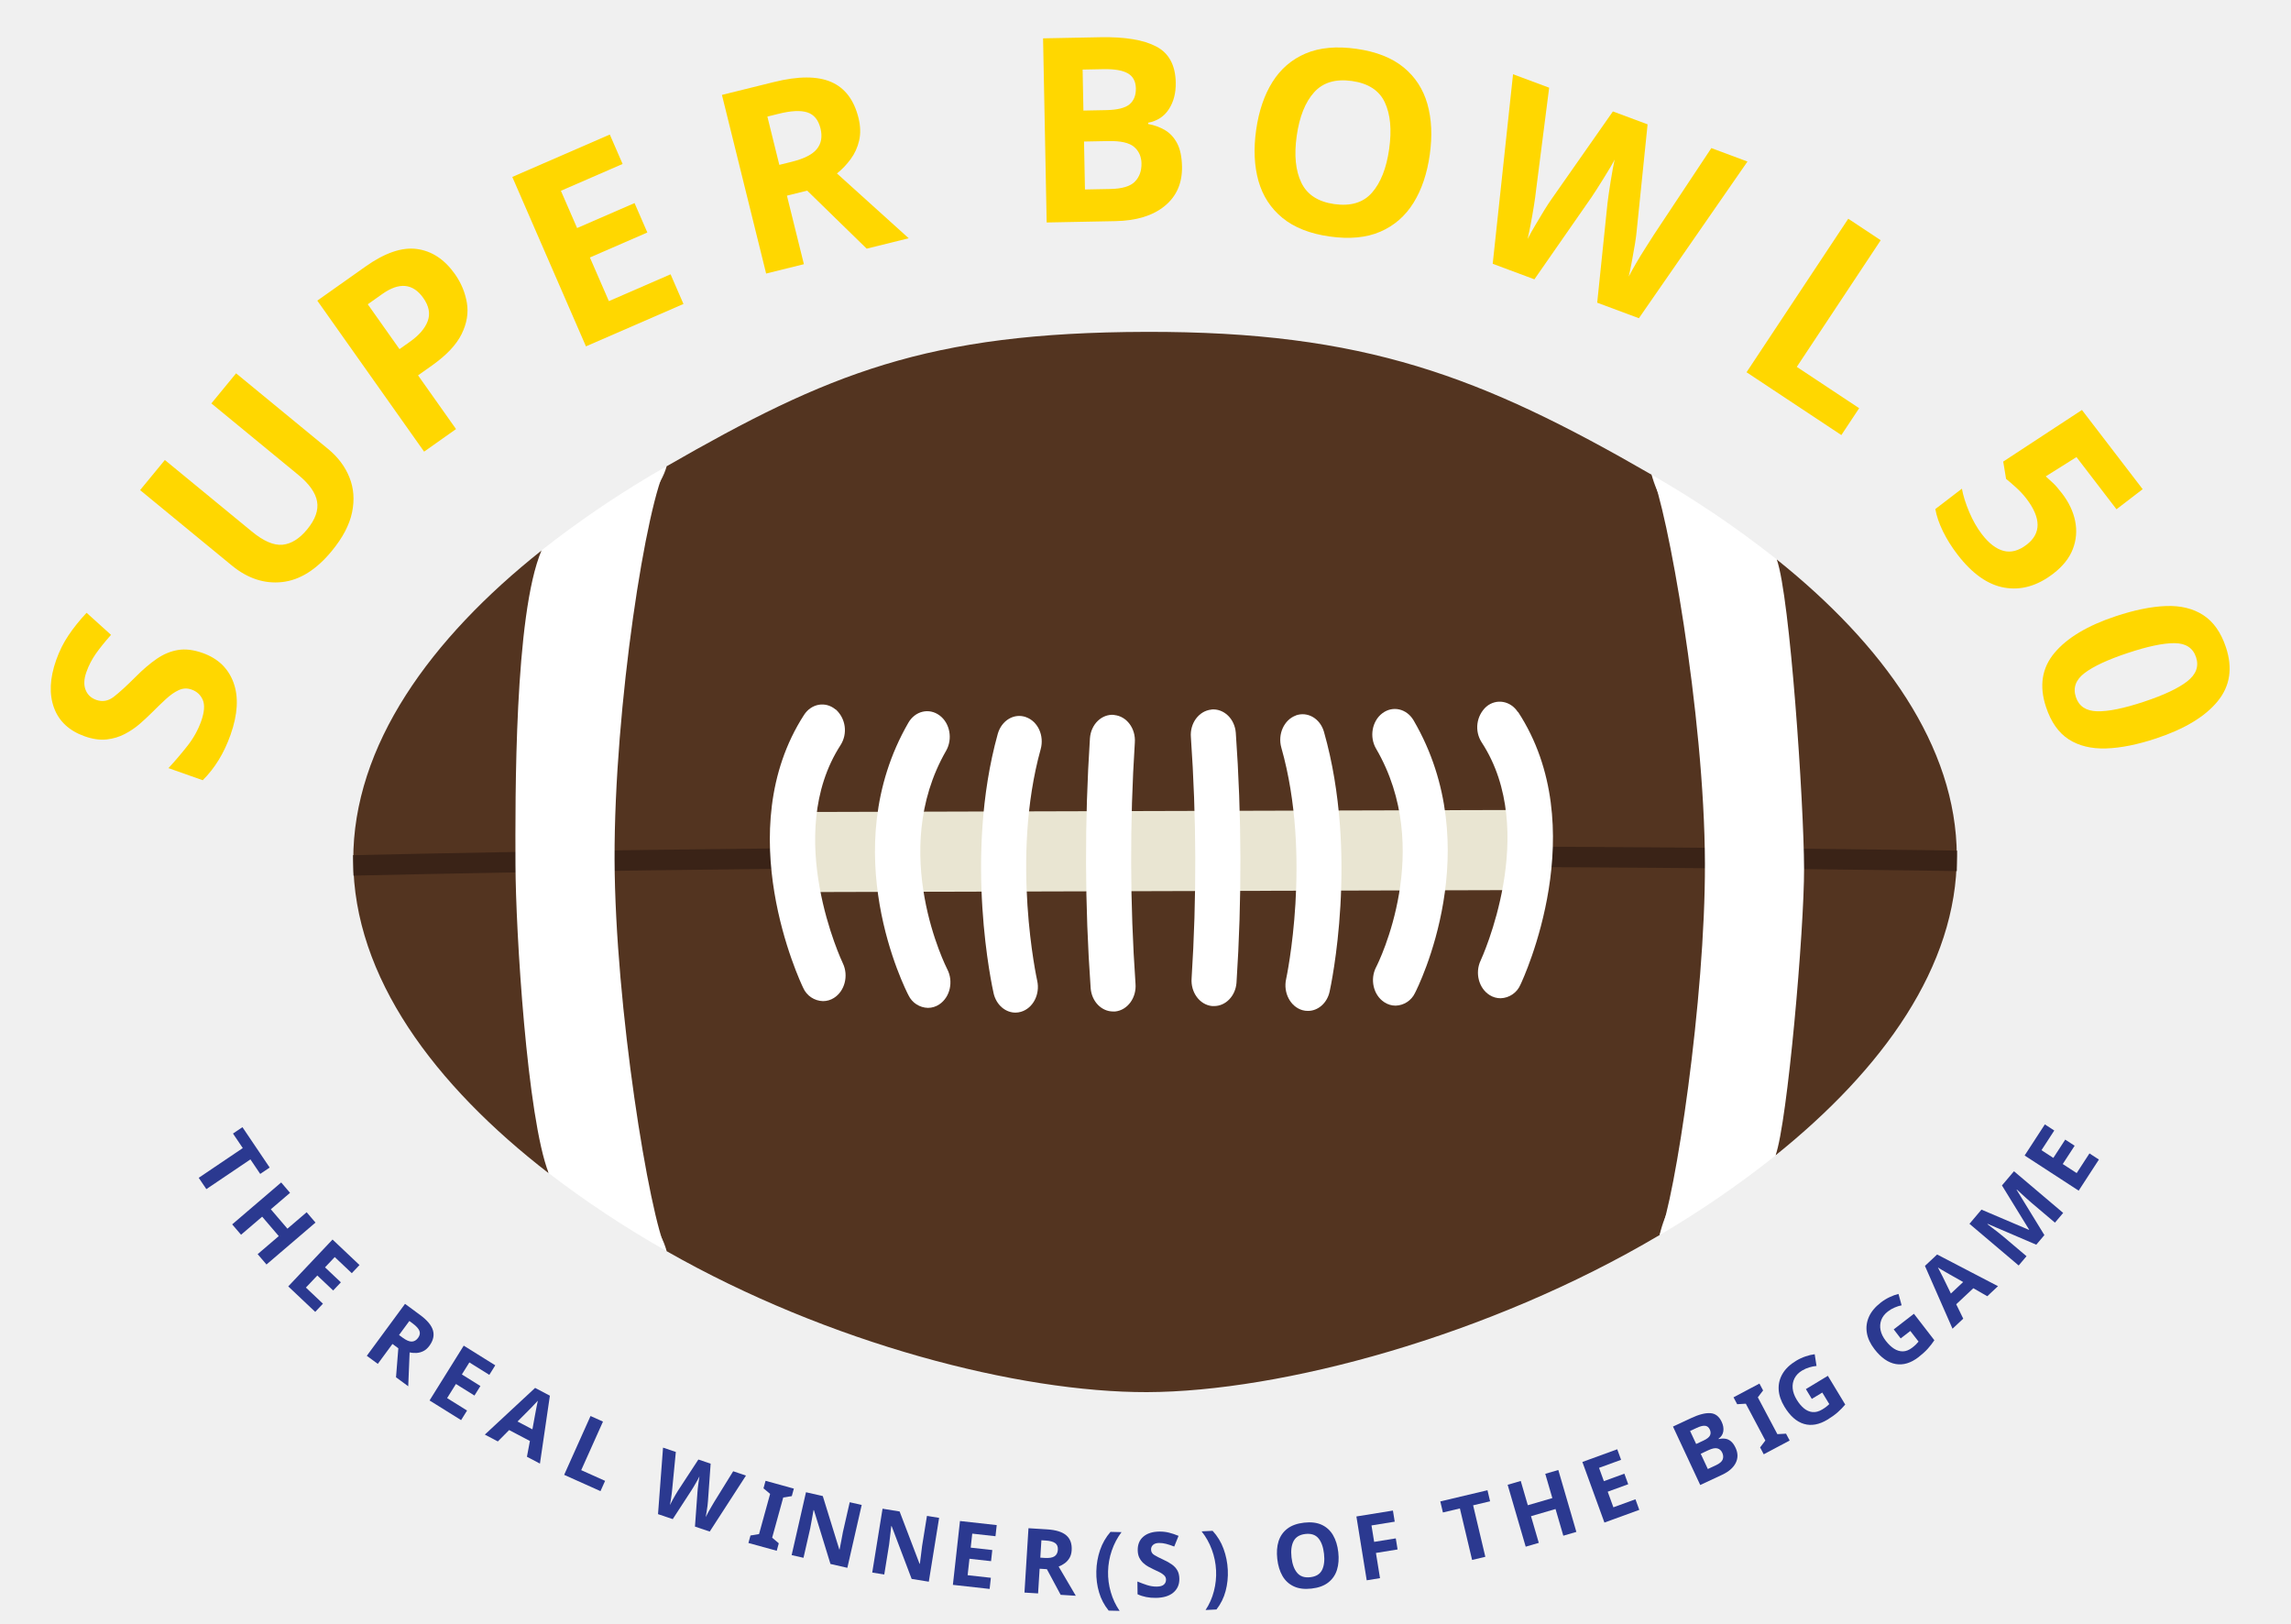
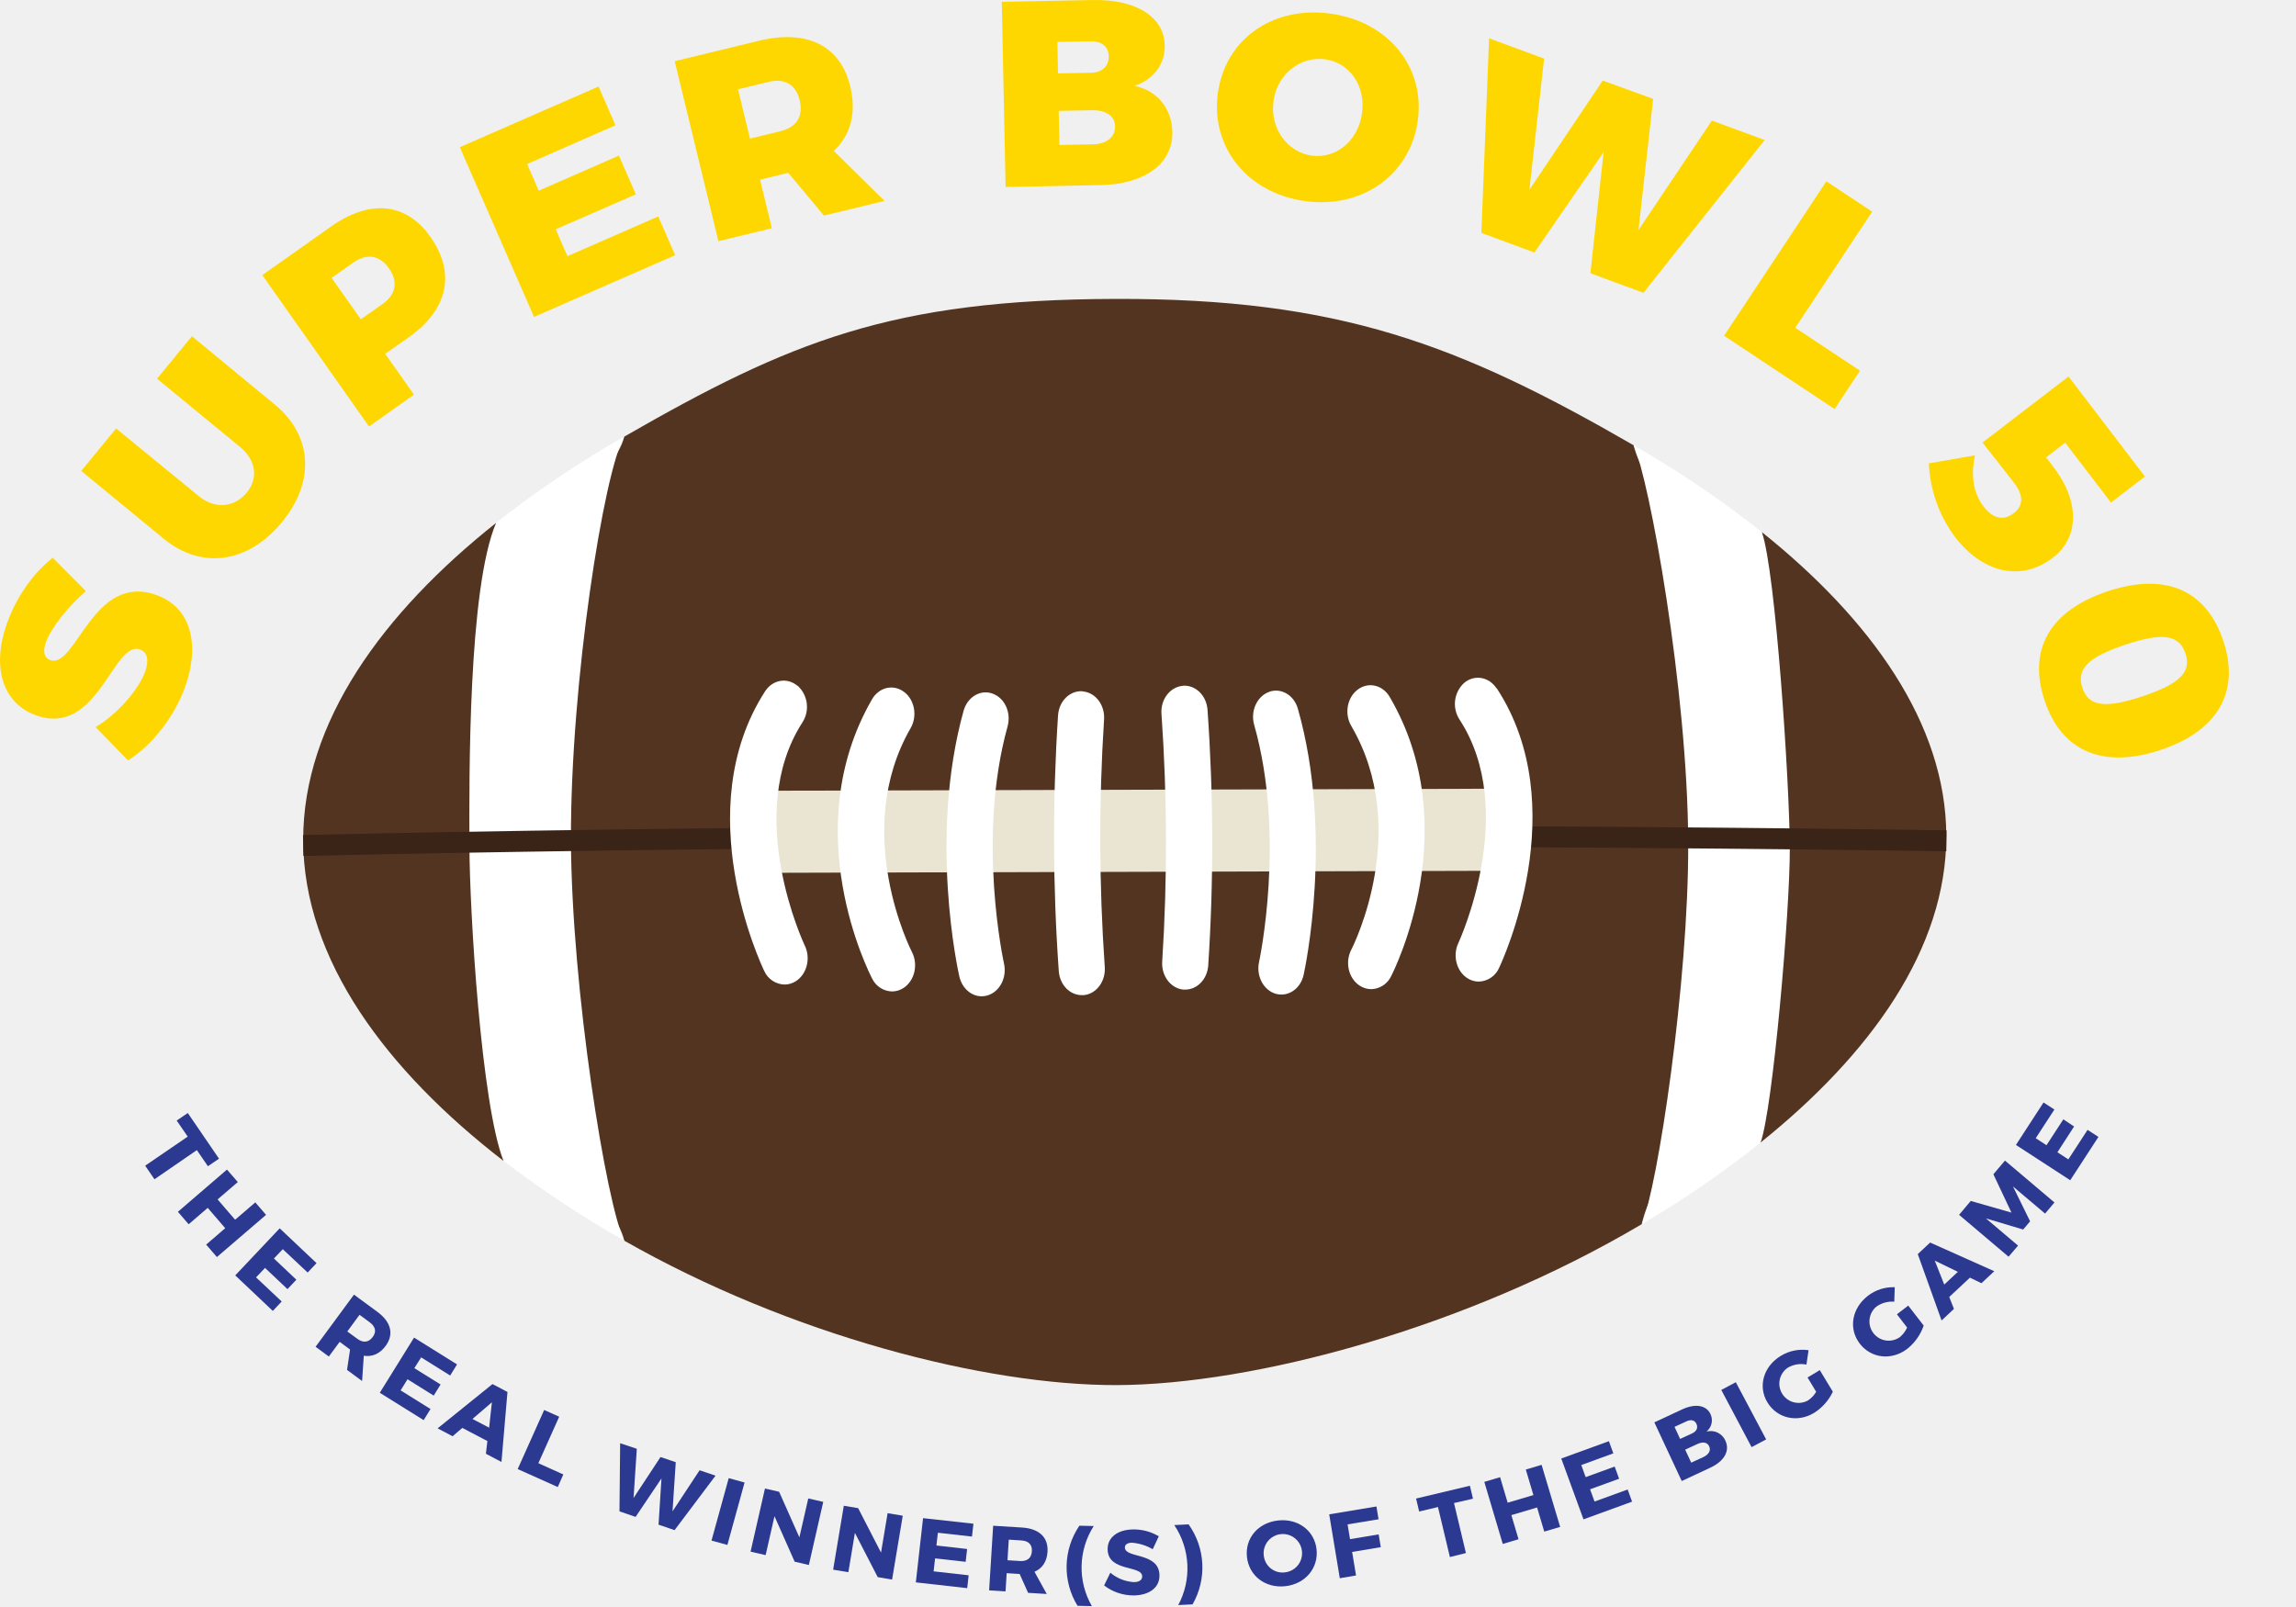
- <svg xmlns="http://www.w3.org/2000/svg" id="Header" viewBox="0 0 845.03 598.92">
-   <g id="SUB-TITLE">
-     <text transform="matrix(0.56, 0.83, -0.83, 0.56, 69.31, 428.48)" style="font-size: 33.292px;fill: #2b3990;font-family: Montserrat;font-weight: 700">T</text>
-     <text transform="matrix(0.65, 0.76, -0.76, 0.65, 83.69, 449.29)" style="font-size: 33.292px;fill: #2b3990;font-family: Montserrat;font-weight: 700">H</text>
-     <text transform="translate(104.14 472.38) rotate(43.39)" style="font-size: 33.292px;fill: #2b3990;font-family: Montserrat;font-weight: 700">E</text>
-     <text transform="translate(123.76 490.46) rotate(39.83)" style="font-size: 33.292px;fill: #2b3990;font-family: Montserrat;font-weight: 700"> </text>
-     <text transform="translate(132.88 498.26) rotate(36.35)" style="font-size: 33.292px;fill: #2b3990;font-family: Montserrat;font-weight: 700">R</text>
-     <text transform="matrix(0.85, 0.53, -0.53, 0.85, 155.89, 514.92)" style="font-size: 33.292px;fill: #2b3990;font-family: Montserrat;font-weight: 700">E</text>
-     <text transform="translate(178.83 529.1) rotate(27.76)" style="font-size: 33.292px;fill: #2b3990;font-family: Montserrat;font-weight: 700">A</text>
-     <text transform="translate(205.35 542.72) rotate(24.15)" style="font-size: 33.292px;fill: #2b3990;font-family: Montserrat;font-weight: 700">L</text>
-     <text transform="translate(226.02 551.77) rotate(21.92)" style="font-size: 33.292px;fill: #2b3990;font-family: Montserrat;font-weight: 700"> </text>
-     <text transform="matrix(0.95, 0.32, -0.32, 0.95, 236.95, 556.5)" style="font-size: 33.292px;fill: #2b3990;font-family: Montserrat;font-weight: 700">W</text>
-     <text transform="translate(275.03 568.79) rotate(15.41)" style="font-size: 33.292px;fill: #2b3990;font-family: Montserrat;font-weight: 700">I</text>
-     <text transform="translate(289.07 572.88) rotate(12.85)" style="font-size: 33.292px;fill: #2b3990;font-family: Montserrat;font-weight: 700">N</text>
-     <text transform="matrix(0.99, 0.16, -0.16, 0.99, 318.75, 579.5)" style="font-size: 33.292px;fill: #2b3990;font-family: Montserrat;font-weight: 700">N</text>
-     <text transform="matrix(0.99, 0.11, -0.11, 0.99, 348.5, 584.19)" style="font-size: 33.292px;fill: #2b3990;font-family: Montserrat;font-weight: 700">E</text>
-     <text transform="translate(374.88 587.18) rotate(3.56)" style="font-size: 33.292px;fill: #2b3990;font-family: Montserrat;font-weight: 700">R</text>
-     <text transform="translate(402.84 588.61) rotate(1.33)" style="font-size: 33.292px;fill: #2b3990;font-family: Montserrat;font-weight: 700">(</text>
-     <text transform="translate(418.07 589.1) rotate(-0.73)" style="font-size: 33.292px;fill: #2b3990;font-family: Montserrat;font-weight: 700">S</text>
-     <text transform="translate(443.38 588.59) rotate(-2.83)" style="font-size: 33.292px;fill: #2b3990;font-family: Montserrat;font-weight: 700">)</text>
-     <text transform="matrix(1, -0.07, 0.07, 1, 458.84, 587.67)" style="font-size: 33.292px;fill: #2b3990;font-family: Montserrat;font-weight: 700"> </text>
-     <text transform="translate(470.54 587.06) rotate(-6.46)" style="font-size: 33.292px;fill: #2b3990;font-family: Montserrat;font-weight: 700">O</text>
-     <text transform="matrix(0.99, -0.16, 0.16, 0.99, 501.14, 583.32)" style="font-size: 33.292px;fill: #2b3990;font-family: Montserrat;font-weight: 700">F</text>
-     <text transform="translate(524.63 579.24) rotate(-11.36)" style="font-size: 33.292px;fill: #2b3990;font-family: Montserrat;font-weight: 700"> </text>
-     <text transform="matrix(0.97, -0.23, 0.23, 0.97, 536.07, 576.97)" style="font-size: 33.292px;fill: #2b3990;font-family: Montserrat;font-weight: 700">T</text>
-     <text transform="matrix(0.96, -0.28, 0.28, 0.96, 559.87, 571.28)" style="font-size: 33.292px;fill: #2b3990;font-family: Montserrat;font-weight: 700">H</text>
-     <text transform="translate(588.97 562.57) rotate(-20)" style="font-size: 33.292px;fill: #2b3990;font-family: Montserrat;font-weight: 700">E</text>
-     <text transform="translate(613.58 553.26) rotate(-22.41)" style="font-size: 33.292px;fill: #2b3990;font-family: Montserrat;font-weight: 700"> </text>
-     <text transform="translate(624.41 548.96) rotate(-25.01)" style="font-size: 33.292px;fill: #2b3990;font-family: Montserrat;font-weight: 700">B</text>
-     <text transform="translate(649.61 536.86) rotate(-27.95)" style="font-size: 33.292px;fill: #2b3990;font-family: Montserrat;font-weight: 700">I</text>
-     <text transform="matrix(0.86, -0.52, 0.52, 0.86, 662.71, 530.06)" style="font-size: 33.292px;fill: #2b3990;font-family: Montserrat;font-weight: 700">G</text>
-     <text transform="translate(687.18 514.75) rotate(-34.3)" style="font-size: 33.292px;fill: #2b3990;font-family: Montserrat;font-weight: 700"> </text>
-     <text transform="translate(697.15 508.22) rotate(-37.68)" style="font-size: 33.292px;fill: #2b3990;font-family: Montserrat;font-weight: 700">G</text>
-     <text transform="translate(720.18 490.05) rotate(-43.07)" style="font-size: 33.292px;fill: #2b3990;font-family: Montserrat;font-weight: 700">A</text>
-     <text transform="translate(742.64 469.02) rotate(-49.74)" style="font-size: 33.292px;fill: #2b3990;font-family: Montserrat;font-weight: 700">M</text>
-     <text transform="translate(765.08 441.65) rotate(-56.96)" style="font-size: 33.292px;fill: #2b3990;font-family: Montserrat;font-weight: 700">E</text>
-     <text transform="translate(779.51 418.76) rotate(-61.9)" style="font-size: 33.292px;fill: #2b3990;font-family: Montserrat;font-weight: 700"> </text>
+ <svg xmlns="http://www.w3.org/2000/svg" id="Title" viewBox="0 0 826.48 578.21">
+   <text transform="matrix(0.74, 0.67, -0.67, 0.74, 666.36, 153.26)" style="font-size: 95.121px;fill: gold;font-family: Montserrat;font-weight: 700"> </text>
+   <g>
+     <path d="M130.39,446.25l11.91,12c-6,5.16-12.51,13.13-14.38,18.43-1.11,3.14-.76,5.58,1.57,6.41,9.24,3.26,15.37-31.5,38.06-23.48,13.36,4.72,15.55,18.81,10.57,32.89-3.77,10.67-11.66,21-20.63,26.71l-11.7-12c7.75-4.52,15.59-13.56,17.87-20,1.39-3.95.94-6.93-1.93-7.95-9.51-3.36-15.1,31.59-37.25,23.76-12.11-4.28-16.18-17.32-10.63-33C117.23,460.36,123.58,451.51,130.39,446.25Z" transform="translate(-111.4 -245.45)" style="fill: gold" />
+     <path d="M210.21,391c13.67,11.23,14.74,27.75,2.66,42.45s-28.8,17.21-42.47,6l-29.76-24.46,12.56-15.29L183,424.1c6,4.89,12.95,3.87,17.18-1.27s3.53-11.63-2.5-16.58l-29.76-24.46,12.56-15.29Z" transform="translate(-111.4 -245.45)" style="fill: gold" />
+     <path d="M230.56,327c14.07-9.92,27.09-8.62,35.8,3.75,9.15,13,6.32,26.15-7.75,36.07l-8.55,6,10.35,14.7L244.24,399l-38.41-54.51Zm10.73,33.4,7.78-5.48c4.82-3.4,5.76-8,2.31-12.91-3.34-4.74-8-5.42-12.83-2l-7.78,5.48Z" transform="translate(-111.4 -245.45)" style="fill: gold" />
+     <path d="M301.14,304.5l4.19,9.59,28.85-12.62,6.1,13.94L311.43,328l4.23,9.67,32.68-14.29,6.1,13.94-50.81,22.22-26.72-61.1,49.94-21.84,6.1,13.95Z" transform="translate(-111.4 -245.45)" style="fill: gold" />
+     <path d="M395.13,307.67L385,310.14l4.24,17.47L370,332.28l-15.73-64.8,30.23-7.34c17.38-4.22,29.38,1.68,32.95,16.38,2.33,9.62.16,17.58-5.91,23.26l18.26,18L408,323.06Zm-2.76-15c5.73-1.39,8.3-5.34,6.88-11.16-1.37-5.64-5.46-8-11.19-6.58l-11,2.67,4.31,17.75Z" transform="translate(-111.4 -245.45)" style="fill: gold" />
+     <path d="M504.76,245.46c15.6-.3,25.71,6.06,25.91,16.33,0.13,6.75-4.13,12.45-11,14.58,8.21,1.55,13.57,8.11,13.74,16.57,0.22,11.41-9.91,18.84-25.89,19.15l-34.14.67L472,246.1Zm-12.52,26.41,12-.23c3.9-.08,6.33-2.41,6.26-5.93s-2.58-5.47-6.48-5.39l-12,.23Zm0.5,25.77,12-.23c5-.1,8.13-2.63,8.05-6.53-0.07-3.61-3.25-5.84-8.29-5.74l-12,.23Z" transform="translate(-111.4 -245.45)" style="fill: gold" />
+     <path d="M621.74,289C619,308.4,601.69,320.75,581,317.82s-33.94-19.5-31.19-39,20-31.37,40.72-28.44S624.47,269.69,621.74,289Zm-51.91-7.24c-1.41,10,5.07,18.49,13.74,19.71s16.69-5.23,18.1-15.21-4.53-18.22-13.2-19.45S571.24,271.78,569.83,281.76Z" transform="translate(-111.4 -245.45)" style="fill: gold" />
+     <path d="M683.89,343.82l4.75-43.58-24.91,36.12-19.09-7.06,2.77-70.07,19.81,7.32-5.29,47.23,26.4-39.33,18.15,6.6-5.29,47.23,26.43-39.42,19,7-43.64,55Z" transform="translate(-111.4 -245.45)" style="fill: gold" />
+     <path d="M780.93,378.9l-9.14,13.8L732,366.32l36.83-55.59,16.49,10.93-27.69,41.79Z" transform="translate(-111.4 -245.45)" style="fill: gold" />
+     <path d="M854.79,404.83l-6.87,5.27,2.61,3.4c9.55,12.45,9.4,25.39-.18,32.74-11.25,8.63-25.11,5.71-35.3-7.57a48,48,0,0,1-9.34-26.4l16.6-2.9c-1.59,7.46-.52,13.7,3.13,18.46,3.36,4.38,7.25,5.23,10.89,2.32,3.47-2.66,3.49-6.39.13-10.77-1.91-2.49-8.93-11.49-11.44-14.6L856,381,883.51,417l-12.23,9.38Z" transform="translate(-111.4 -245.45)" style="fill: gold" />
+     <path d="M889.08,515.46c-20.76,6.9-35.65.42-41.7-17.82-6.15-18.5,2-32.42,22.72-39.32s35.5-.57,41.64,17.94C917.8,494.49,909.75,508.59,889.08,515.46Zm-12.6-37.91c-13.54,4.5-17.73,8.8-15.48,15.57,2.19,6.59,8.11,7.53,21.65,3s17.64-8.77,15.45-15.36C895.86,474,890,473,876.48,477.54Z" transform="translate(-111.4 -245.45)" style="fill: gold" />
  </g>
-   <g id="TITLE">
-     <text transform="translate(76.28 292.93) rotate(-70.54)" style="font-size: 95.12px;fill: gold;font-family: Montserrat;font-weight: 700">S</text>
-     <text transform="translate(99.02 230.13) rotate(-50.58)" style="font-size: 95.12px;fill: gold;font-family: Montserrat;font-weight: 700">U</text>
-     <text transform="matrix(0.82, -0.58, 0.58, 0.82, 149.41, 171.54)" style="font-size: 95.121px;fill: gold;font-family: Montserrat;font-weight: 700">P</text>
-     <text transform="matrix(0.92, -0.4, 0.4, 0.92, 208.25, 131.17)" style="font-size: 95.121px;fill: gold;font-family: Montserrat;font-weight: 700">E</text>
-     <text transform="matrix(0.97, -0.24, 0.24, 0.97, 274.28, 102.94)" style="font-size: 95.121px;fill: gold;font-family: Montserrat;font-weight: 700">R</text>
-     <text transform="matrix(0.99, -0.13, 0.13, 0.99, 349.08, 86.67)" style="font-size: 95.12px;fill: gold;font-family: Montserrat;font-weight: 700"> </text>
-     <text transform="translate(377.5 82.22) rotate(-1.12)" style="font-size: 95.121px;fill: gold;font-family: Montserrat;font-weight: 700">B</text>
-     <text transform="translate(453.08 80.98) rotate(8.05)" style="font-size: 95.121px;fill: gold;font-family: Montserrat;font-weight: 700">O</text>
-     <text transform="matrix(0.94, 0.35, -0.35, 0.94, 534.31, 91.23)" style="font-size: 95.121px;fill: gold;font-family: Montserrat;font-weight: 700">W</text>
-     <text transform="translate(637.07 132.56) rotate(33.53)" style="font-size: 95.121px;fill: gold;font-family: Montserrat;font-weight: 700">L</text>
-     <text transform="translate(708.81 185.74) rotate(52.52)" style="font-size: 95.121px;fill: gold;font-family: Montserrat;font-weight: 700">5</text>
-     <text transform="translate(747.03 234.75) rotate(71.62)" style="font-size: 95.12px;fill: gold;font-family: Montserrat;font-weight: 700">0</text>
+   <text transform="translate(744.88 289.58) rotate(87.96)" style="font-size: 95.121px;fill: gold;font-family: Montserrat;font-weight: 700"> </text>
+   <g>
+     <path d="M182.26,659.5L167,670l-3.34-4.89,15.31-10.47L175,648.86l4-2.71,11.24,16.44-4,2.71Z" transform="translate(-111.4 -245.45)" style="fill: #2b3990" />
+     <path d="M185.61,693.52l6.86-5.91-6.3-7.32-6.86,5.91-3.87-4.49,17.66-15.2L197,671l-7.27,6.25,6.3,7.32,7.27-6.25,3.87,4.49L189.48,698Z" transform="translate(-111.4 -245.45)" style="fill: #2b3990" />
+     <path d="M213.19,695.16L210,698.52l8.08,7.64-3.2,3.39-8.08-7.64-3.23,3.41L212.8,714l-3.2,3.39-13.52-12.79,16-16.94,13.26,12.53-3.2,3.39Z" transform="translate(-111.4 -245.45)" style="fill: #2b3990" />
+     <path d="M237.41,731.29l-0.13-.1-3.62-2.66-3.89,5.28L225,730.3l13.82-18.77,8.39,6.18c5,3.65,6.07,8.1,3,12.29-2.11,2.87-4.84,4-7.85,3.53l-0.62,9.1-5.42-4Zm2.63-3.85c2.06,1.52,4,1.36,5.5-.62s1-3.84-1.1-5.36l-3.62-2.67-4.4,6Z" transform="translate(-111.4 -245.45)" style="fill: #2b3990" />
+     <path d="M263,734.12L260.55,738l9.44,5.88-2.47,4L258.09,742l-2.48,4,10.76,6.71-2.47,4-15.79-9.85L260.44,727l15.48,9.65-2.47,4Z" transform="translate(-111.4 -245.45)" style="fill: #2b3990" />
+     <path d="M277.82,759.51l-3.5,3-5.39-2.84,19.75-15.94,5.39,2.84-2.16,25.2-5.6-2.95,0.53-4.58Zm10.65-9.22-7,6,6,3.13Z" transform="translate(-111.4 -245.45)" style="fill: #2b3990" />
+     <path d="M314.18,776.27l-2,4.53-14.43-6.47,9.53-21.27,5.41,2.42-7.5,16.74Z" transform="translate(-111.4 -245.45)" style="fill: #2b3990" />
+     <path d="M348.45,794.34l1.06-16.65-9.32,13.86-5.8-2,0.24-24.52,6,2-1.17,17.71L349.16,770l5.49,1.85-1.17,17.71,9.75-14.8,5.74,1.94-14.75,19.62Z" transform="translate(-111.4 -245.45)" style="fill: #2b3990" />
+     <path d="M367.52,800.07l6.19-22.47,5.71,1.57-6.19,22.47Z" transform="translate(-111.4 -245.45)" style="fill: #2b3990" />
+     <path d="M397.45,807.67l-7.26-16.37-3.19,14-5.42-1.24,5.18-22.72,5.1,1.16,7.29,16.41,3.2-14,5.39,1.23-5.18,22.72Z" transform="translate(-111.4 -245.45)" style="fill: #2b3990" />
+     <path d="M427.35,813.23l-8.21-15.92-2.36,14.15-5.48-.92,3.84-23,5.16,0.86,8.24,16,2.37-14.19,5.45,0.91-3.84,23Z" transform="translate(-111.4 -245.45)" style="fill: #2b3990" />
+     <path d="M449,797.25l-0.52,4.6,11.05,1.25L459,807.72,448,806.48l-0.53,4.67,12.61,1.42-0.52,4.63-18.49-2.08L443.67,792l18.13,2-0.52,4.63Z" transform="translate(-111.4 -245.45)" style="fill: #2b3990" />
+     <path d="M478.43,812.09h-0.17l-4.49-.28-0.41,6.55-5.91-.37,1.45-23.26,10.4,0.65c6.15,0.38,9.49,3.53,9.17,8.71-0.22,3.56-1.88,6-4.69,7.21l4.41,8-6.71-.42Zm0.12-4.66c2.56,0.16,4.13-1,4.29-3.5s-1.27-3.75-3.83-3.91l-4.49-.28-0.46,7.41Z" transform="translate(-111.4 -245.45)" style="fill: #2b3990" />
+     <path d="M505.1,794.84a27.81,27.81,0,0,0-.67,28.83l-5.16-.12a26.52,26.52,0,0,1,.67-28.83Z" transform="translate(-111.4 -245.45)" style="fill: #2b3990" />
+     <path d="M528.52,798.53l-2.17,4.66a17.37,17.37,0,0,0-7.49-2.34c-1.53,0-2.56.6-2.54,1.73,0.05,4,12.34,1.58,12.45,10,0.06,4.66-4,7.18-9.23,7.24a17.38,17.38,0,0,1-10.7-3.59l2.24-4.59a14.52,14.52,0,0,0,8.47,3.39c1.86,0,3-.74,3-2.07-0.05-4.13-12.34-1.51-12.44-9.76-0.05-4.29,3.61-7.07,9.2-7.14A17.49,17.49,0,0,1,528.52,798.53Z" transform="translate(-111.4 -245.45)" style="fill: #2b3990" />
+     <path d="M539.25,794.24a26.69,26.69,0,0,1,1.43,28.8l-5.15.25a28,28,0,0,0-1.43-28.8Z" transform="translate(-111.4 -245.45)" style="fill: #2b3990" />
+     <path d="M585.31,803.19c0.76,6.75-4,12.48-11.19,13.3S561,812.8,560.26,806s4-12.35,11.18-13.16S584.55,796.47,585.31,803.19Zm-19,2.19a6.78,6.78,0,0,0,7.33,6.17A6.93,6.93,0,1,0,566.29,805.37Z" transform="translate(-111.4 -245.45)" style="fill: #2b3990" />
+     <path d="M596.48,794.24l0.88,5.32,10.31-1.71,0.76,4.6-10.31,1.71,1.41,8.47-5.85,1-3.81-23,17-2.83,0.76,4.6Z" transform="translate(-111.4 -245.45)" style="fill: #2b3990" />
+     <path d="M634.79,786.56l4.29,18L633.31,806l-4.29-18-6.77,1.61-1.11-4.67,19.37-4.61,1.11,4.67Z" transform="translate(-111.4 -245.45)" style="fill: #2b3990" />
+     <path d="M667.28,796.84l-2.58-8.68-9.26,2.75,2.58,8.68-5.68,1.69-6.64-22.34,5.68-1.69,2.73,9.19,9.26-2.75-2.73-9.19,5.68-1.69L673,795.15Z" transform="translate(-111.4 -245.45)" style="fill: #2b3990" />
+     <path d="M680.6,772.88l1.58,4.35,10.45-3.8,1.59,4.38-10.45,3.8,1.61,4.41,11.92-4.34,1.59,4.38-17.49,6.37-8-21.9,17.15-6.24,1.59,4.38Z" transform="translate(-111.4 -245.45)" style="fill: #2b3990" />
+     <path d="M716.89,752.86c4.74-2.21,8.71-1.56,10.22,1.66a5.22,5.22,0,0,1-1.45,6.33,5.74,5.74,0,0,1,6.84,3.31c1.67,3.59-.41,7.32-5.39,9.64l-10.35,4.83-9.85-21.12Zm-0.71,10.62,4.35-2c1.57-.73,2.17-2,1.54-3.4s-2-1.68-3.56-.95l-4.34,2Zm4,8.54,4.34-2c2-.93,2.82-2.38,2.12-3.89s-2.31-1.72-4.3-.79l-4.34,2Z" transform="translate(-111.4 -245.45)" style="fill: #2b3990" />
+     <path d="M741.91,766.43L731,745.84l5.23-2.78,10.92,20.59Z" transform="translate(-111.4 -245.45)" style="fill: #2b3990" />
+     <path d="M766.46,738.71l4.7,7.78a18.32,18.32,0,0,1-6.73,7.6c-6.07,3.67-13.31,2-16.82-3.76s-1.43-13,4.87-16.79a14.89,14.89,0,0,1,9.94-2l-0.77,5.17A9.57,9.57,0,0,0,755,737.8a6.93,6.93,0,0,0,7.22,11.82,9.91,9.91,0,0,0,2.95-3.1l-3.12-5.16Z" transform="translate(-111.4 -245.45)" style="fill: #2b3990" />
+     <path d="M798.3,715.48l5.56,7.19A18.33,18.33,0,0,1,798,731c-5.61,4.33-13,3.55-17.14-1.82s-2.9-12.74,2.93-17.24a14.9,14.9,0,0,1,9.65-3.08l-0.17,5.22a9.57,9.57,0,0,0-6.47,1.8,6.93,6.93,0,0,0,8.52,10.92,9.9,9.9,0,0,0,2.58-3.42l-3.68-4.77Z" transform="translate(-111.4 -245.45)" style="fill: #2b3990" />
+     <path d="M813.06,712.37l1.69,4.3-4.45,4.16-8.57-23.89,4.45-4.16,23.09,10.32-4.62,4.32-4.15-2Zm-5.21-13.08,3.41,8.62,4.91-4.59Z" transform="translate(-111.4 -245.45)" style="fill: #2b3990" />
+     <path d="M847.56,682.35L836,672.59l6.17,12.55-2.5,2.95-13.4-4,11.56,9.79-3.42,4-17.81-15.08,4.2-5L835.46,682l-6.51-13.8,4.17-4.93,17.81,15.08Z" transform="translate(-111.4 -245.45)" style="fill: #2b3990" />
+     <path d="M844.19,655.22l3.88,2.52,6.06-9.32L858,651,852,660.28l3.93,2.56,6.92-10.63,3.91,2.54-10.15,15.6-19.54-12.71L847,642.35l3.91,2.54Z" transform="translate(-111.4 -245.45)" style="fill: #2b3990" />
  </g>
-   <g id="BALL">
-     <path d="M699.45,405.75c-62.89-36.3-105.91-52.9-186.57-52.69s-117.23,15.37-176.77,49.58c-6.48,27.25-109.07,88.57-108.91,145,0.15,54.18,102.07,114.7,108.91,144.46,59.92,34.14,130,52.1,177.18,52,49.41-.14,126-20.55,189.09-57.94,6.81-31.7,70.69-87.06,70.54-137-0.15-55.43-66.73-115.48-73.47-143.4" transform="translate(-90.24 -230.66)" style="fill: #533420" />
-     <path d="M812,546.27c-0.12-40.42-27.28-77.95-66.44-109.29,4,34.81,10,90.09,10.06,113.92,0.06,22.63-6,72.12-10.53,105.91,39.56-31.74,67-69.75,66.91-110.54" transform="translate(-90.24 -230.66)" style="fill: #533420" />
-     <path d="M290,433.68c-40.89,32.47-69.58,71.86-69.46,114.26,0.12,43.09,30,82.9,72.08,115.43-4.77-33.44-12.18-89.28-12.25-113.74-0.07-24.29,5.79-81.27,9.63-115.95" transform="translate(-90.24 -230.66)" style="fill: #533420" />
-     <path id="seam" d="M812,551.92c-3-.05-301-4.81-591.38,1.68l-0.14-7.54c290.54-6.48,588.64-1.73,591.61-1.68Z" transform="translate(-90.24 -230.66)" style="fill: #3a2317" />
-   </g>
-   <g id="STRIPES">
-     <path d="M336.11,402.63a373.51,373.51,0,0,0-46.11,31c-10.1,23.6-9.7,91.66-9.63,115.95,0.07,24.46,4.3,93.52,12.25,113.74a375.62,375.62,0,0,0,43.49,28.76c-6.37-12.73-19-90.28-19.19-144.46-0.16-56.46,11.88-132.66,19.19-145" transform="translate(-90.24 -230.66)" style="fill: #fff" />
-     <path d="M745.6,437a370,370,0,0,0-46.14-31.23c5.52,11.62,19.48,88,19.64,143.4,0.14,49.94-11,123.64-16.71,137a368.82,368.82,0,0,0,42.75-29.34c4.41-12.24,10.6-83.29,10.53-105.91C755.59,527.07,750.5,450.73,745.6,437" transform="translate(-90.24 -230.66)" style="fill: #fff" />
-   </g>
-   <g id="THREADS">
-     <rect x="385.88" y="529.74" width="264.23" height="29.55" transform="translate(-91.78 -229.19) rotate(-0.16)" style="fill: #e9e5d2" />
-     <path d="M650.1,493.27c-2.73-4.18-7.94-5.06-11.62-2a10.29,10.29,0,0,0-1.72,13.2c21.52,32.92-.17,80-0.4,80.47-2.16,4.58-.65,10.29,3.39,12.76a7.51,7.51,0,0,0,4,1.13,8.21,8.21,0,0,0,7.3-5c1.12-2.35,27-58-.9-100.64" transform="translate(-90.24 -230.66)" style="fill: #fff" />
-     <path d="M600.13,493.71c-3.83,2.87-4.87,8.73-2.33,13.07,21.61,37,1,78.72,0,80.6-2.31,4.5-1,10.26,3,12.89a7.53,7.53,0,0,0,4.2,1.29,8.17,8.17,0,0,0,7.16-4.68c1.11-2.16,26.93-53.53-.51-100.52-2.54-4.34-7.69-5.53-11.52-2.65" transform="translate(-90.24 -230.66)" style="fill: #fff" />
-     <path d="M568.22,494.54c-4.37,1.59-6.77,6.91-5.36,11.87,11.41,40.19,1.86,84.92,1.76,85.37-1.11,5.05,1.6,10.17,6,11.44a7.41,7.41,0,0,0,2.05.28c3.71,0,7.08-2.86,8-7.14,0.45-2,10.83-50.29-2.07-95.73-1.41-5-6.1-7.69-10.46-6.09" transform="translate(-90.24 -230.66)" style="fill: #fff" />
-     <path d="M398.42,492.32c-3.7-3.09-8.9-2.18-11.61,2-27.62,42.77-1.46,98.3-.33,100.65a8.22,8.22,0,0,0,7.33,4.92,7.5,7.5,0,0,0,4-1.16c4-2.49,5.51-8.22,3.31-12.8-0.23-.47-22.3-47.24-0.85-80.45a10.29,10.29,0,0,0-1.79-13.19" transform="translate(-90.24 -230.66)" style="fill: #fff" />
-     <path d="M436.78,494.51c-3.84-2.86-9-1.64-11.5,2.72-27.17,47.14-1.06,98.36.06,100.52a8.17,8.17,0,0,0,7.19,4.63,7.53,7.53,0,0,0,4.2-1.31c3.95-2.65,5.25-8.44,2.92-12.92-0.22-.42-22-43.16-0.45-80.58,2.51-4.36,1.44-10.21-2.41-13.06" transform="translate(-90.24 -230.66)" style="fill: #fff" />
-     <path d="M468.69,495.15c-4.38-1.57-9,1.18-10.42,6.15-12.64,45.51-2,93.71-1.53,95.74,1,4.27,4.36,7.1,8.07,7.09a7.39,7.39,0,0,0,2-.3c4.44-1.29,7.12-6.42,6-11.47-0.1-.45-9.9-45.12,1.28-85.38,1.38-5-1-10.26-5.43-11.83" transform="translate(-90.24 -230.66)" style="fill: #fff" />
-     <path d="M537.06,492.37c-4.57.45-8,5-7.56,10.2a667.25,667.25,0,0,1,.26,88.92c-0.39,5.19,3,9.77,7.56,10.22,0.25,0,.51,0,0.76,0,4.25,0,7.87-3.71,8.24-8.61a676.9,676.9,0,0,0-.26-92.18c-0.4-5.19-4.42-9-9-8.59" transform="translate(-90.24 -230.66)" style="fill: #fff" />
-     <path d="M501.2,494.32c-4.58-.41-8.58,3.45-8.94,8.65a676.67,676.67,0,0,0,.27,92.18c0.4,4.9,4,8.57,8.29,8.56,0.25,0,.5,0,0.75,0,4.57-.48,7.93-5.07,7.5-10.26a667.4,667.4,0,0,1-.25-88.92c0.37-5.19-3-9.74-7.62-10.16" transform="translate(-90.24 -230.66)" style="fill: #fff" />
-   </g>
+   <path d="M699.45,405.75c-62.89-36.3-105.91-52.9-186.57-52.69s-117.23,15.37-176.77,49.58c-6.48,27.25-109.07,88.57-108.91,145,0.15,54.18,102.07,114.7,108.91,144.46,59.92,34.14,130,52.1,177.18,52,49.41-.14,126-20.55,189.09-57.94,6.81-31.7,70.69-87.06,70.54-137-0.15-55.43-66.73-115.48-73.47-143.4" transform="translate(-111.4 -245.45)" style="fill: #533420" />
+   <path d="M812,546.27c-0.12-40.42-27.28-77.95-66.44-109.29,4,34.81,10,90.09,10.06,113.92,0.06,22.63-6,72.12-10.53,105.91,39.56-31.74,67-69.75,66.91-110.54" transform="translate(-111.4 -245.45)" style="fill: #533420" />
+   <path d="M290,433.68c-40.89,32.47-69.58,71.86-69.46,114.26,0.12,43.09,30,82.9,72.08,115.43-4.77-33.44-12.18-89.28-12.25-113.74-0.07-24.29,5.79-81.27,9.63-115.95" transform="translate(-111.4 -245.45)" style="fill: #533420" />
+   <path d="M336.11,402.63a373.51,373.51,0,0,0-46.11,31c-10.1,23.6-9.7,91.66-9.63,115.95,0.07,24.46,4.3,93.52,12.25,113.74a375.62,375.62,0,0,0,43.49,28.76c-6.37-12.73-19-90.28-19.19-144.46-0.16-56.46,11.88-132.66,19.19-145" transform="translate(-111.4 -245.45)" style="fill: #fff" />
+   <path d="M745.6,437a370,370,0,0,0-46.14-31.23c5.52,11.62,19.48,88,19.64,143.4,0.14,49.94-11,123.64-16.71,137a368.82,368.82,0,0,0,42.75-29.34c4.41-12.24,10.6-83.29,10.53-105.91C755.59,527.07,750.5,450.73,745.6,437" transform="translate(-111.4 -245.45)" style="fill: #fff" />
+   <path d="M812,551.92c-3-.05-301-4.81-591.38,1.68l-0.14-7.54c290.54-6.48,588.64-1.73,591.61-1.68Z" transform="translate(-111.4 -245.45)" style="fill: #3a2317" />
+   <rect x="385.88" y="529.74" width="264.23" height="29.55" transform="translate(-112.94 -243.98) rotate(-0.16)" style="fill: #e9e5d2" />
+   <path d="M650.1,493.27c-2.73-4.18-7.94-5.06-11.62-2a10.29,10.29,0,0,0-1.72,13.2c21.52,32.92-.17,80-0.4,80.47-2.16,4.58-.65,10.29,3.39,12.76a7.51,7.51,0,0,0,4,1.13,8.21,8.21,0,0,0,7.3-5c1.12-2.35,27-58-.9-100.64" transform="translate(-111.4 -245.45)" style="fill: #fff" />
+   <path d="M600.13,493.71c-3.83,2.87-4.87,8.73-2.33,13.07,21.61,37,1,78.72,0,80.6-2.31,4.5-1,10.26,3,12.89a7.53,7.53,0,0,0,4.2,1.29,8.17,8.17,0,0,0,7.16-4.68c1.11-2.16,26.93-53.53-.51-100.52-2.54-4.34-7.69-5.53-11.52-2.65" transform="translate(-111.4 -245.45)" style="fill: #fff" />
+   <path d="M568.22,494.54c-4.37,1.59-6.77,6.91-5.36,11.87,11.41,40.19,1.86,84.92,1.76,85.37-1.11,5.05,1.6,10.17,6,11.44a7.41,7.41,0,0,0,2.05.28c3.71,0,7.08-2.86,8-7.14,0.45-2,10.83-50.29-2.07-95.73-1.41-5-6.1-7.69-10.46-6.09" transform="translate(-111.4 -245.45)" style="fill: #fff" />
+   <path d="M398.42,492.32c-3.7-3.09-8.9-2.18-11.61,2-27.62,42.77-1.46,98.3-.33,100.65a8.22,8.22,0,0,0,7.33,4.92,7.5,7.5,0,0,0,4-1.16c4-2.49,5.51-8.22,3.31-12.8-0.23-.47-22.3-47.24-0.85-80.45a10.29,10.29,0,0,0-1.79-13.19" transform="translate(-111.4 -245.45)" style="fill: #fff" />
+   <path d="M436.78,494.51c-3.84-2.86-9-1.64-11.5,2.72-27.17,47.14-1.06,98.36.06,100.52a8.17,8.17,0,0,0,7.19,4.63,7.53,7.53,0,0,0,4.2-1.31c3.95-2.65,5.25-8.44,2.92-12.92-0.22-.42-22-43.16-0.45-80.58,2.51-4.36,1.44-10.21-2.41-13.06" transform="translate(-111.4 -245.45)" style="fill: #fff" />
+   <path d="M468.69,495.15c-4.38-1.57-9,1.18-10.42,6.15-12.64,45.51-2,93.71-1.53,95.74,1,4.27,4.36,7.1,8.07,7.09a7.39,7.39,0,0,0,2-.3c4.44-1.29,7.12-6.42,6-11.47-0.1-.45-9.9-45.12,1.28-85.38,1.38-5-1-10.26-5.43-11.83" transform="translate(-111.4 -245.45)" style="fill: #fff" />
+   <path d="M537.06,492.37c-4.57.45-8,5-7.56,10.2a667.25,667.25,0,0,1,.26,88.92c-0.39,5.19,3,9.77,7.56,10.22,0.25,0,.51,0,0.76,0,4.25,0,7.87-3.71,8.24-8.61a676.9,676.9,0,0,0-.26-92.18c-0.4-5.19-4.42-9-9-8.59" transform="translate(-111.4 -245.45)" style="fill: #fff" />
+   <path d="M501.2,494.32c-4.58-.41-8.58,3.45-8.94,8.65a676.67,676.67,0,0,0,.27,92.18c0.4,4.9,4,8.57,8.29,8.56,0.25,0,.5,0,0.75,0,4.57-.48,7.93-5.07,7.5-10.26a667.4,667.4,0,0,1-.25-88.92c0.37-5.19-3-9.74-7.62-10.16" transform="translate(-111.4 -245.45)" style="fill: #fff" />
</svg>
